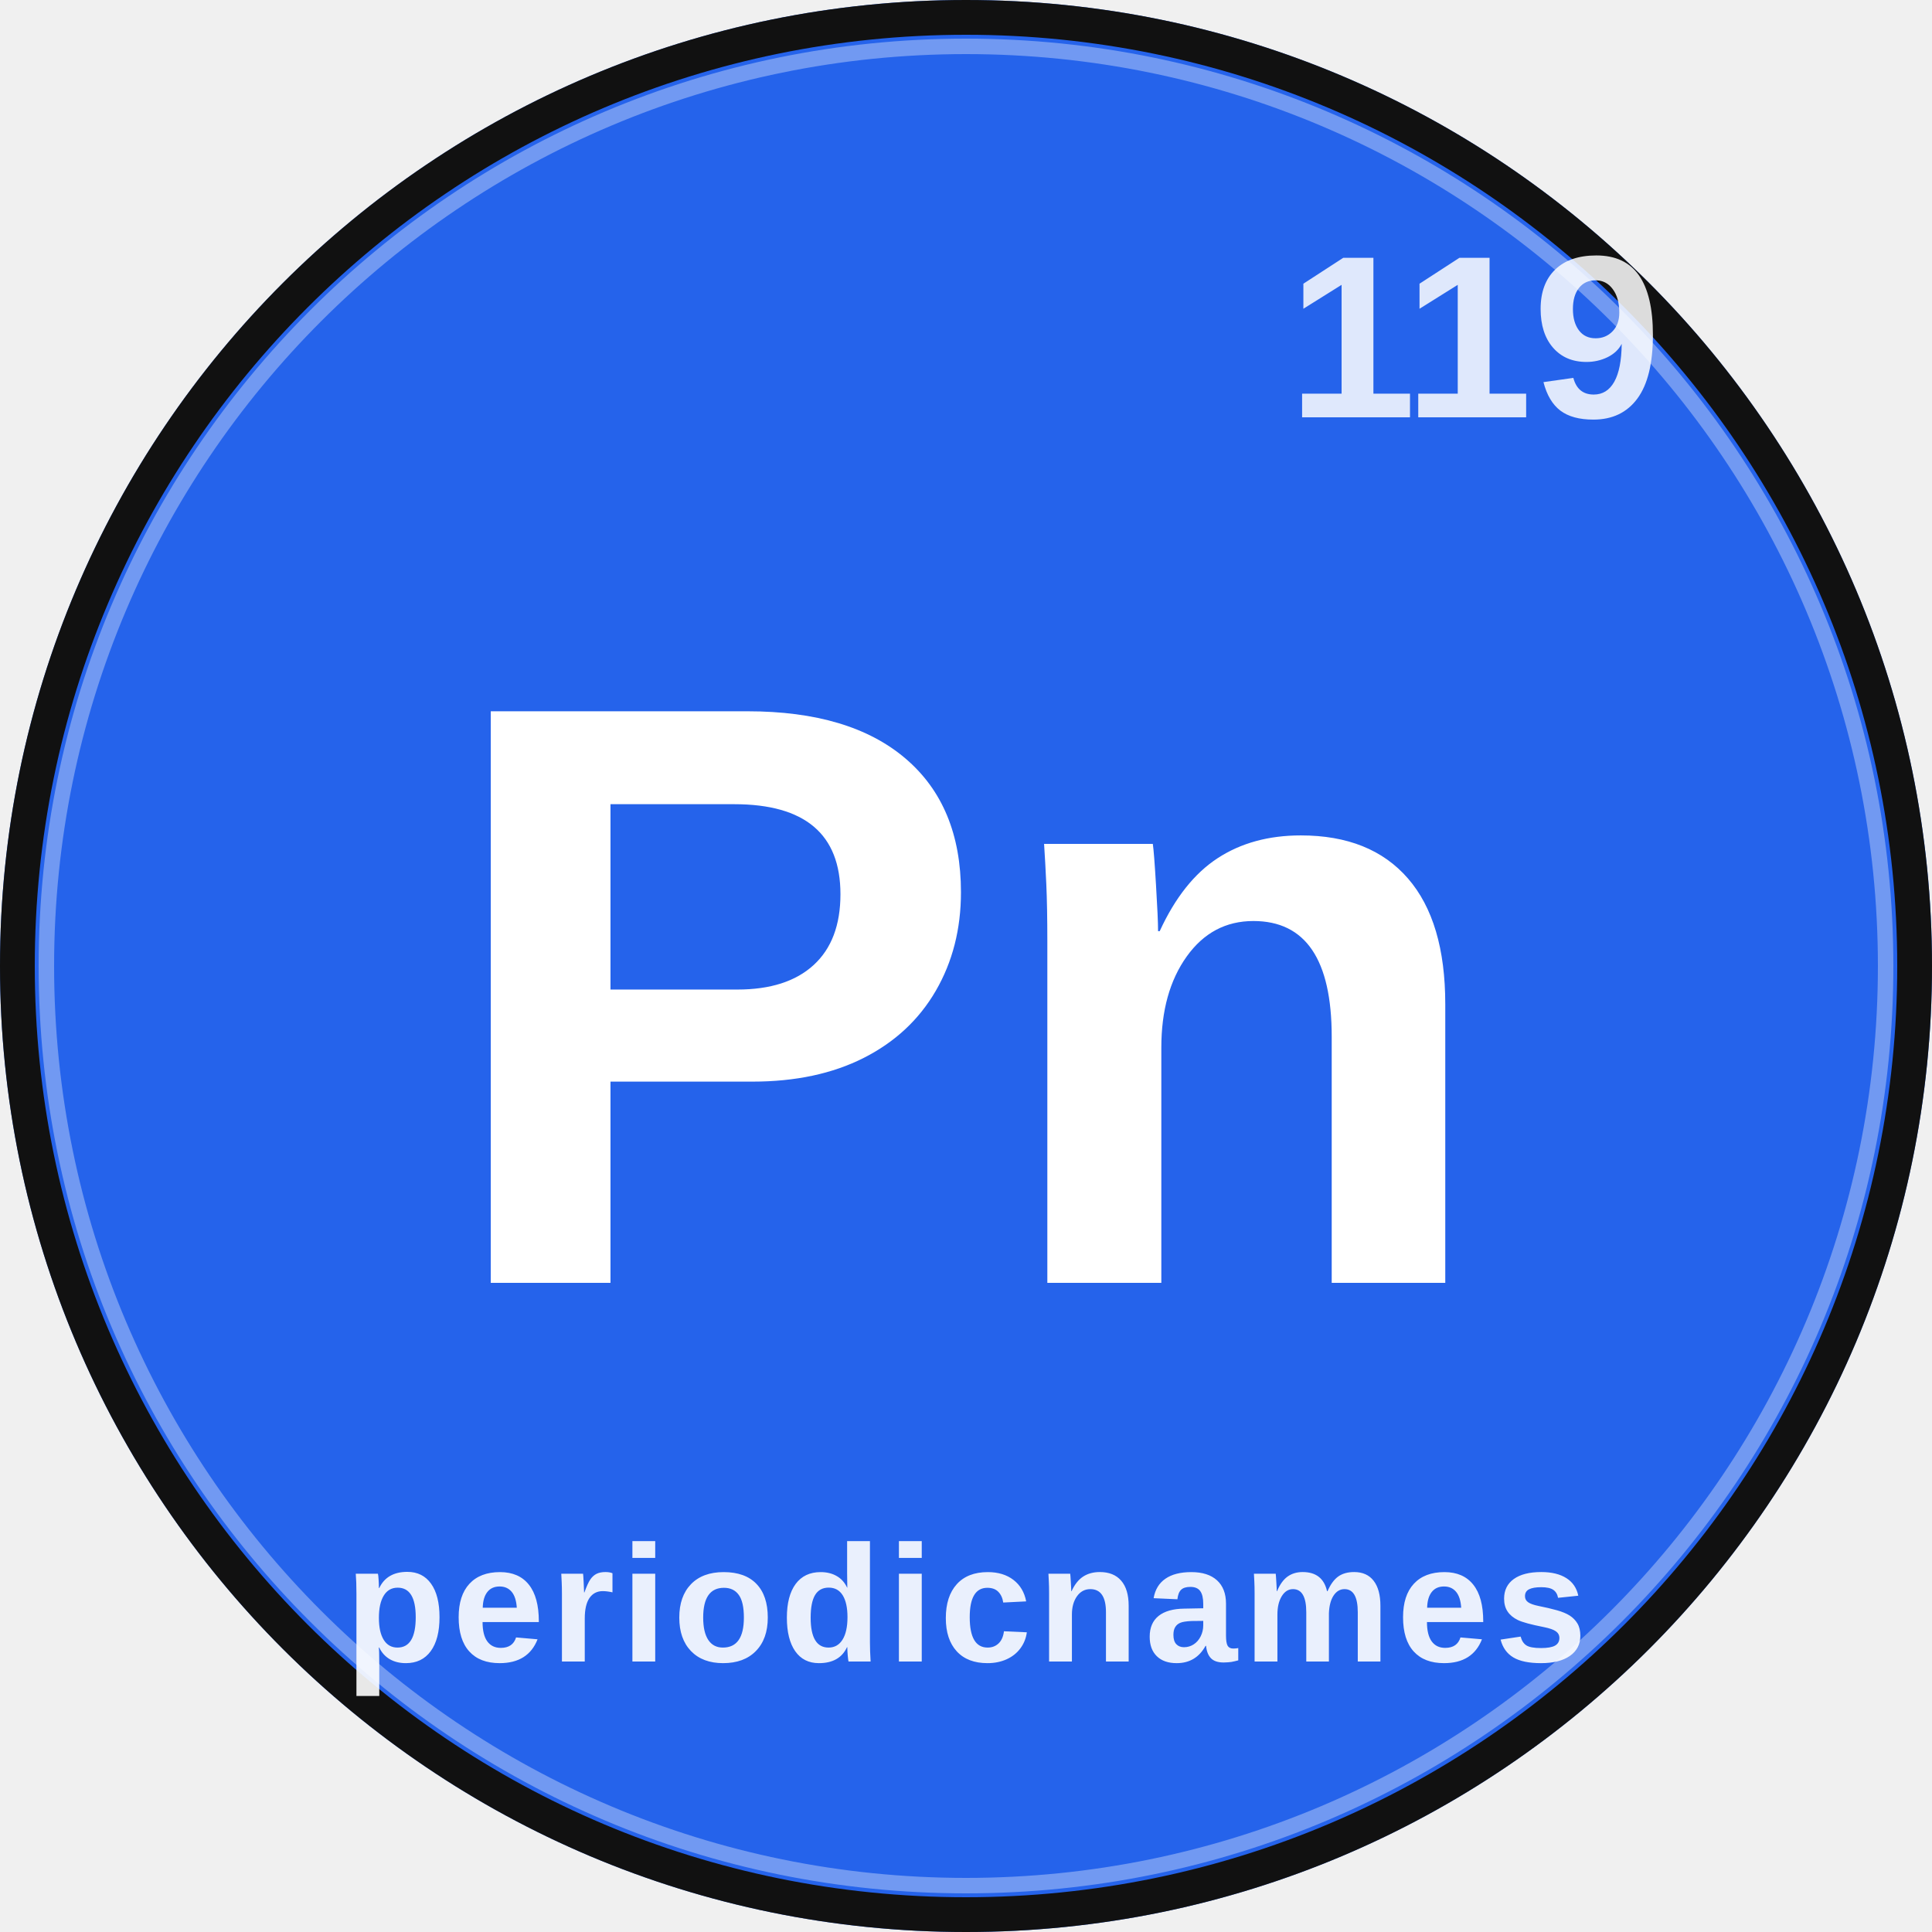
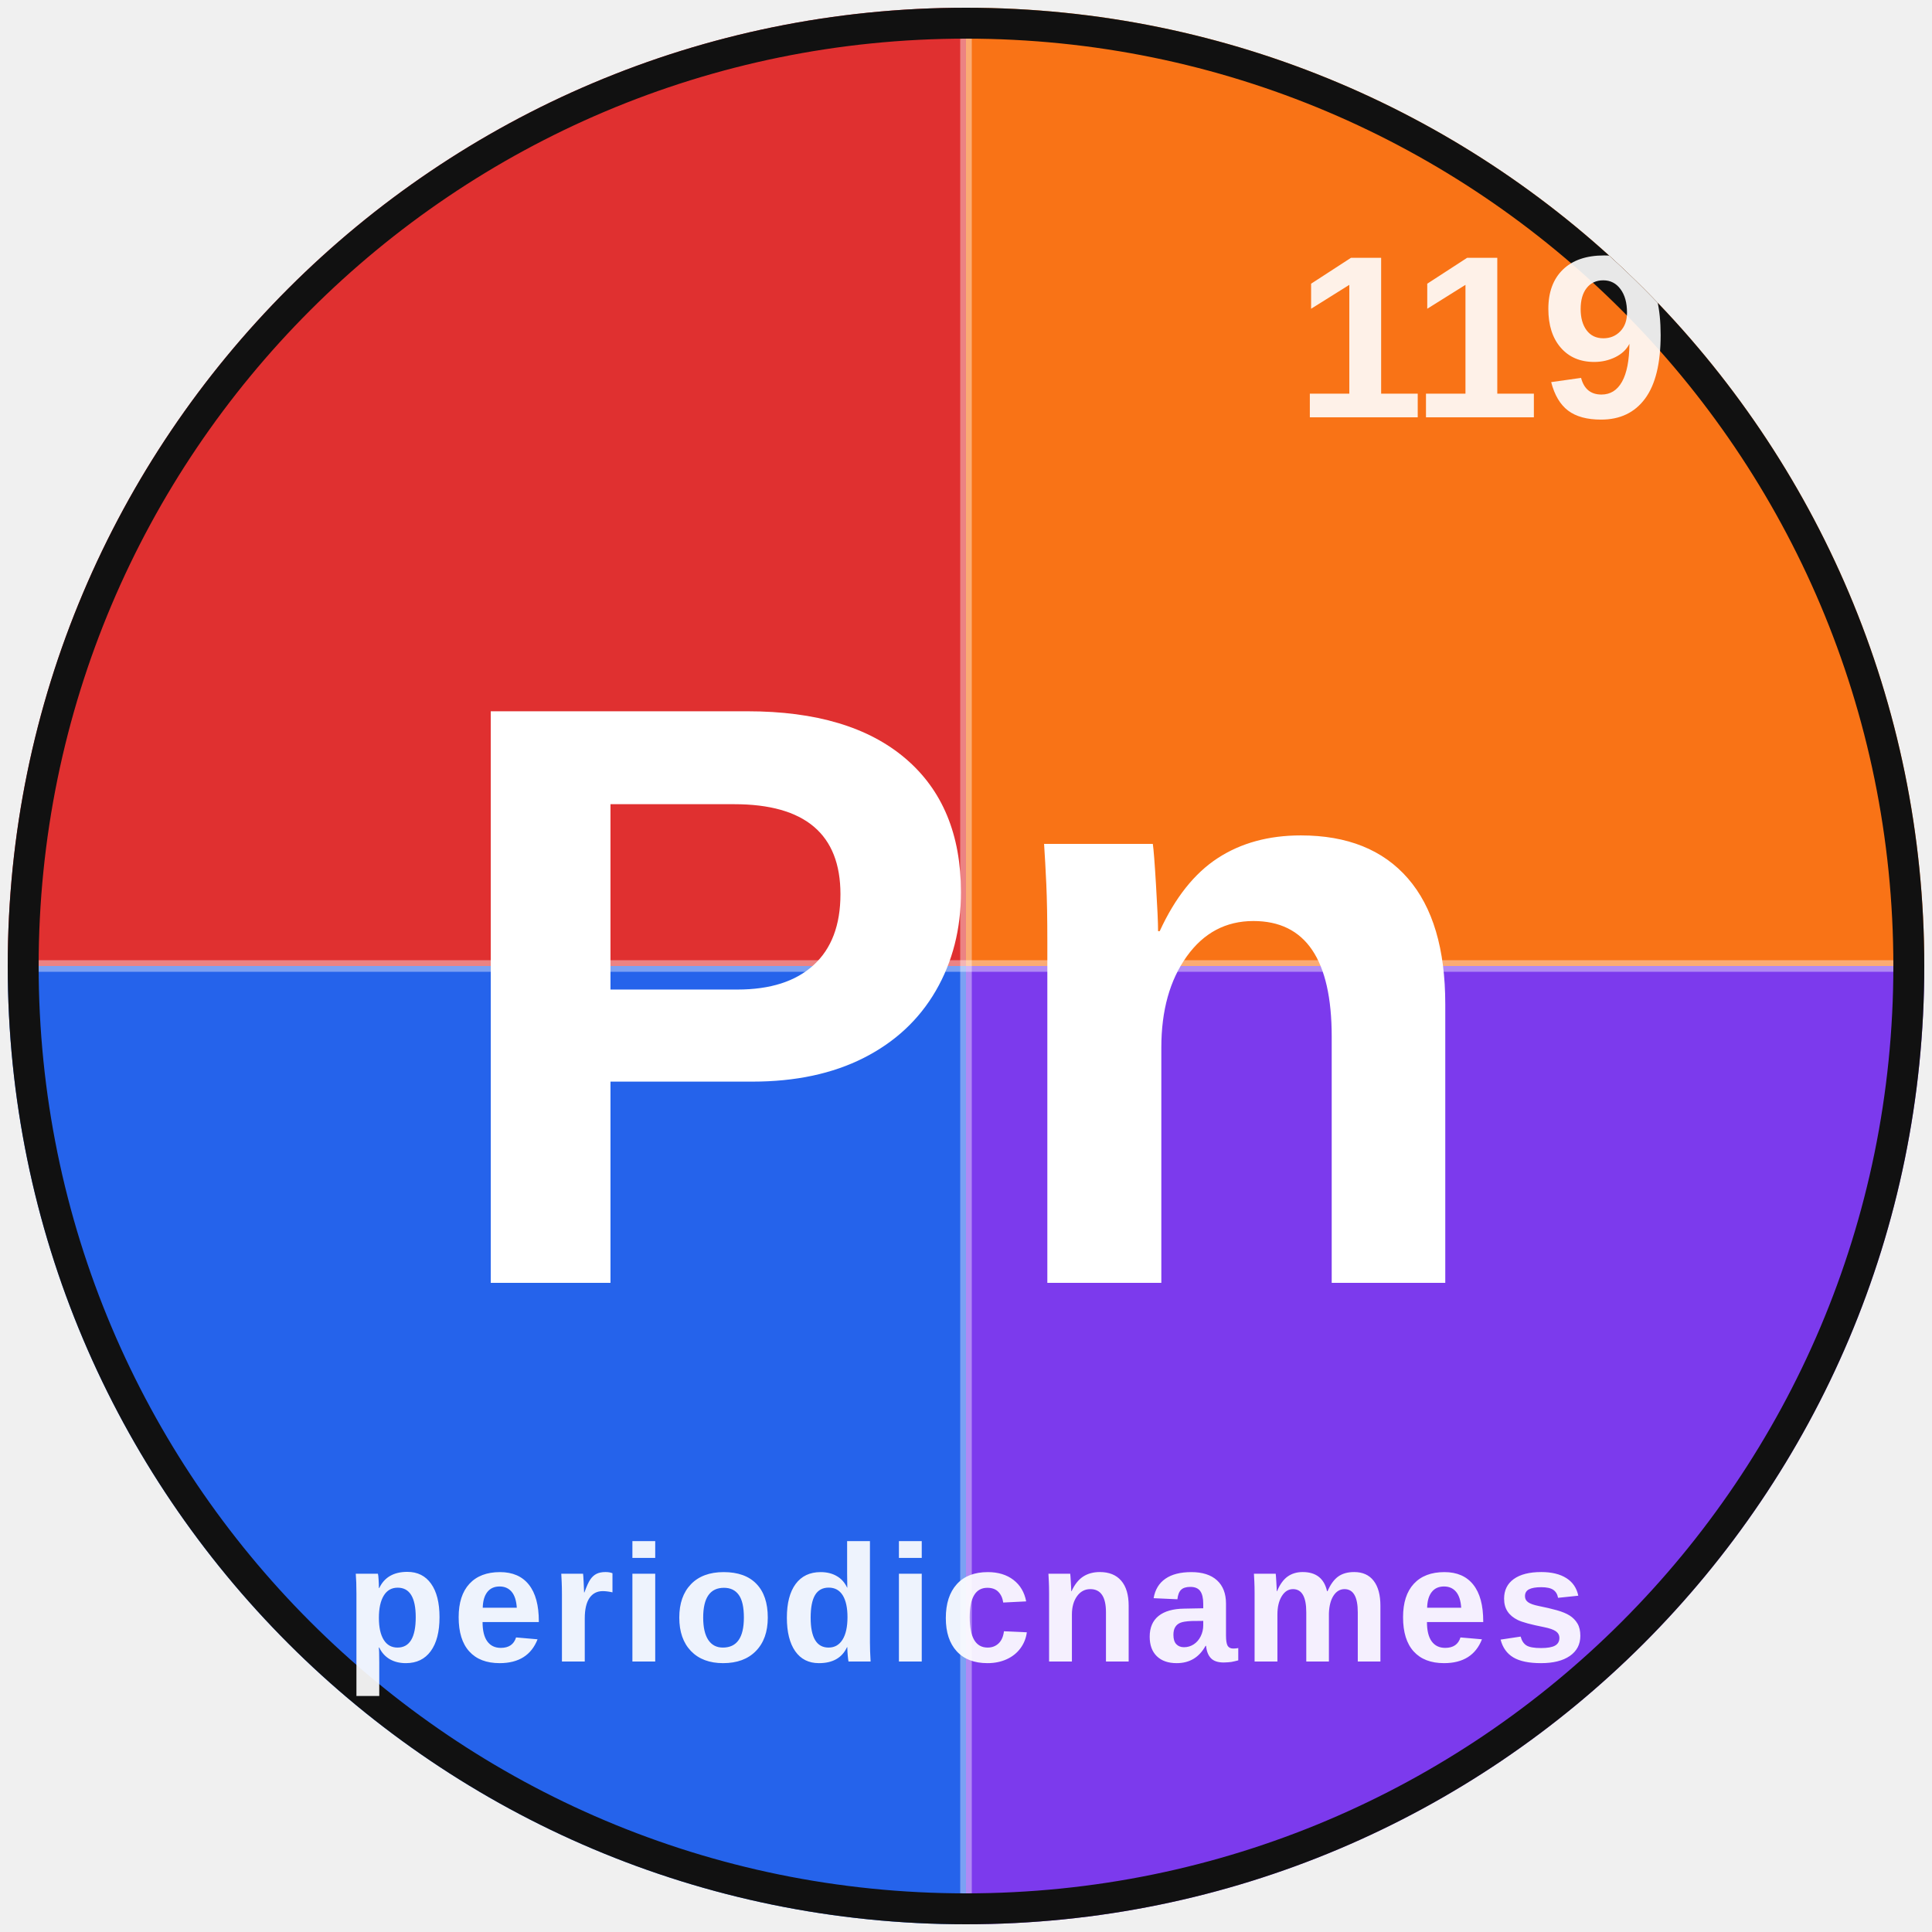
<svg xmlns="http://www.w3.org/2000/svg" viewBox="0 0 500 500" width="500" height="500">
  <defs>
    <clipPath id="circle-clip">
-       <circle cx="250" cy="250" r="250" />
+       <circle cx="250" cy="250" r="248" />
    </clipPath>
  </defs>
  <g clip-path="url(#circle-clip)">
-     <rect width="500" height="500" fill="#2563eb" />
-     <circle cx="250" cy="250" r="246" fill="none" stroke="#111111" stroke-width="10" />
-     <circle cx="250" cy="250" r="238" fill="none" stroke="white" stroke-width="4" opacity="0.35" />
-     <text x="430" y="108" font-family="Nunito, Arial, sans-serif" font-size="60" font-weight="900" fill="rgba(255,255,255,0.85)" text-anchor="end">119</text>
+     <rect x="0" y="0" width="250" height="250" fill="#e03030" />
+     <rect x="250" y="0" width="250" height="250" fill="#f97316" />
+     <rect x="0" y="250" width="250" height="250" fill="#2563eb" />
+     <rect x="250" y="250" width="250" height="250" fill="#7c3aed" />
+     <line x1="250" y1="0" x2="250" y2="500" stroke="white" stroke-width="3" opacity="0.4" />
+     <line x1="0" y1="250" x2="500" y2="250" stroke="white" stroke-width="3" opacity="0.4" />
+     <circle cx="250" cy="250" r="244" fill="none" stroke="#111111" stroke-width="8" />
+     <text x="432" y="108" font-family="Nunito, Arial, sans-serif" font-size="60" font-weight="900" fill="rgba(255,255,255,0.9)" text-anchor="end">119</text>
    <text x="250" y="332" font-family="Nunito, Arial, sans-serif" font-size="215" font-weight="900" fill="white" text-anchor="middle" dominant-baseline="auto">Pn</text>
-     <text x="250" y="430" font-family="Nunito, Arial, sans-serif" font-size="43" font-weight="700" fill="rgba(255,255,255,0.9)" text-anchor="middle" letter-spacing="1.5">periodicnames</text>
+     <text x="250" y="430" font-family="Nunito, Arial, sans-serif" font-size="43" font-weight="700" fill="rgba(255,255,255,0.92)" text-anchor="middle" letter-spacing="1.5">periodicnames</text>
  </g>
</svg>
